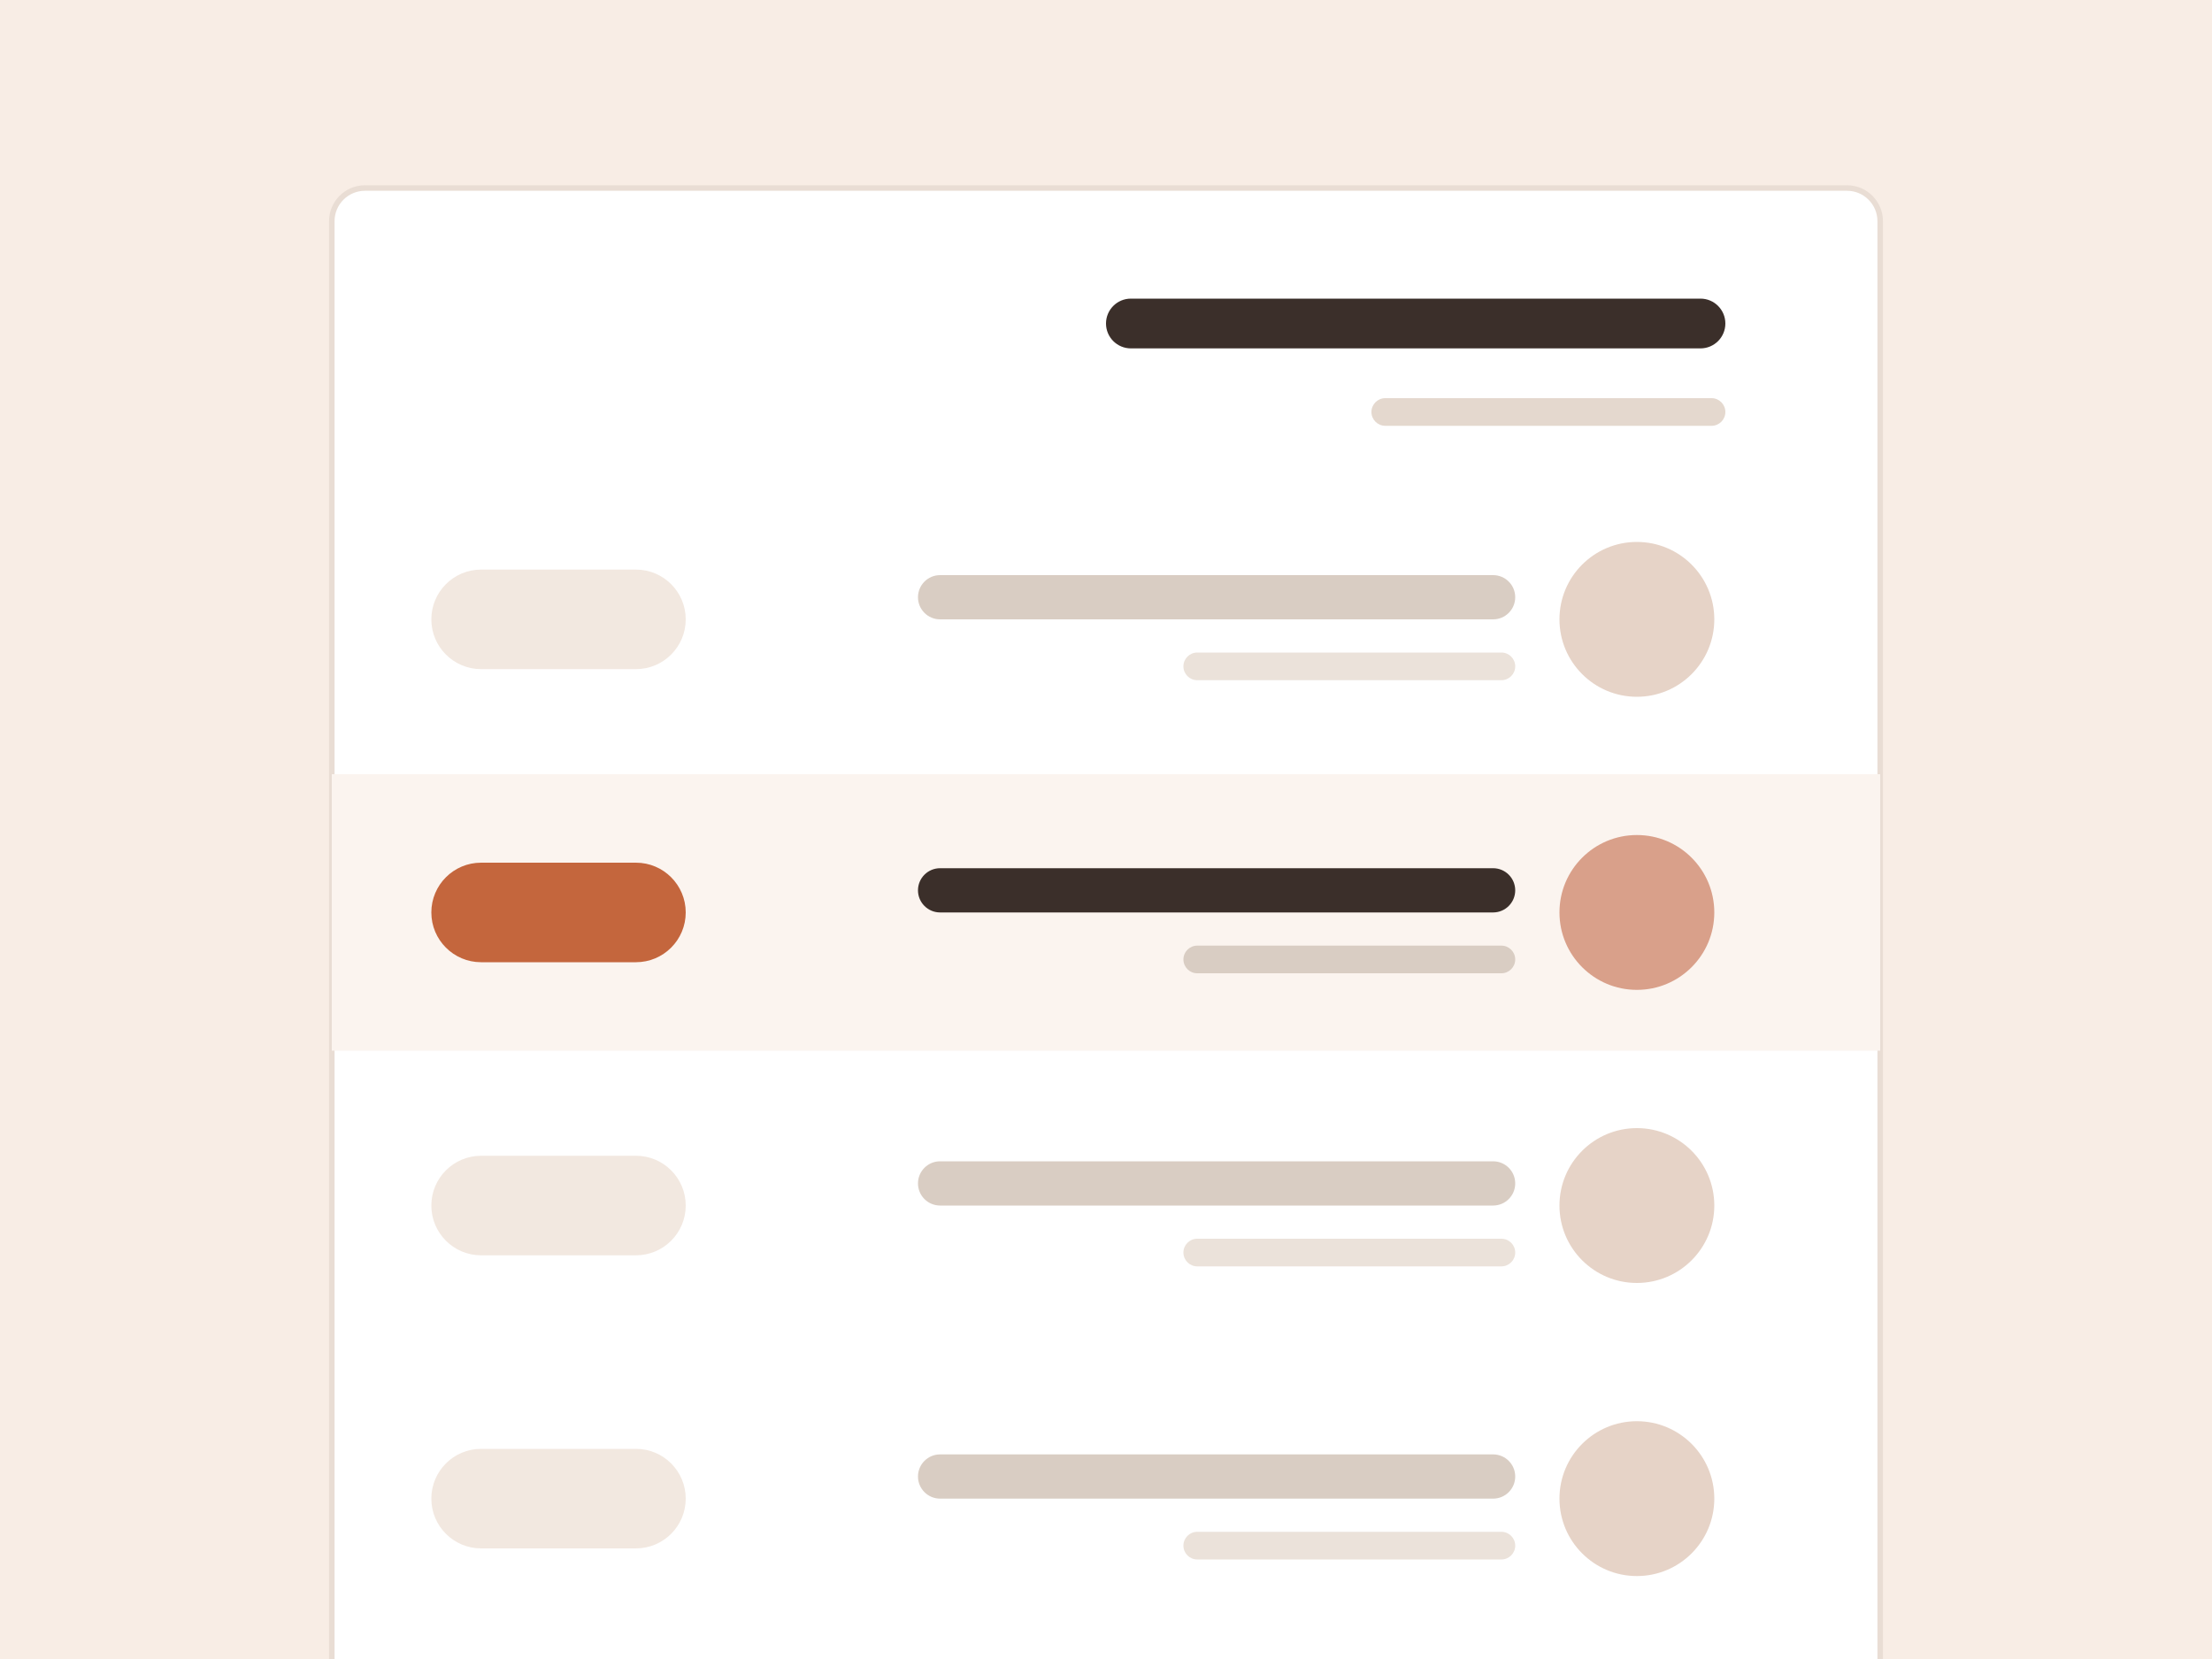
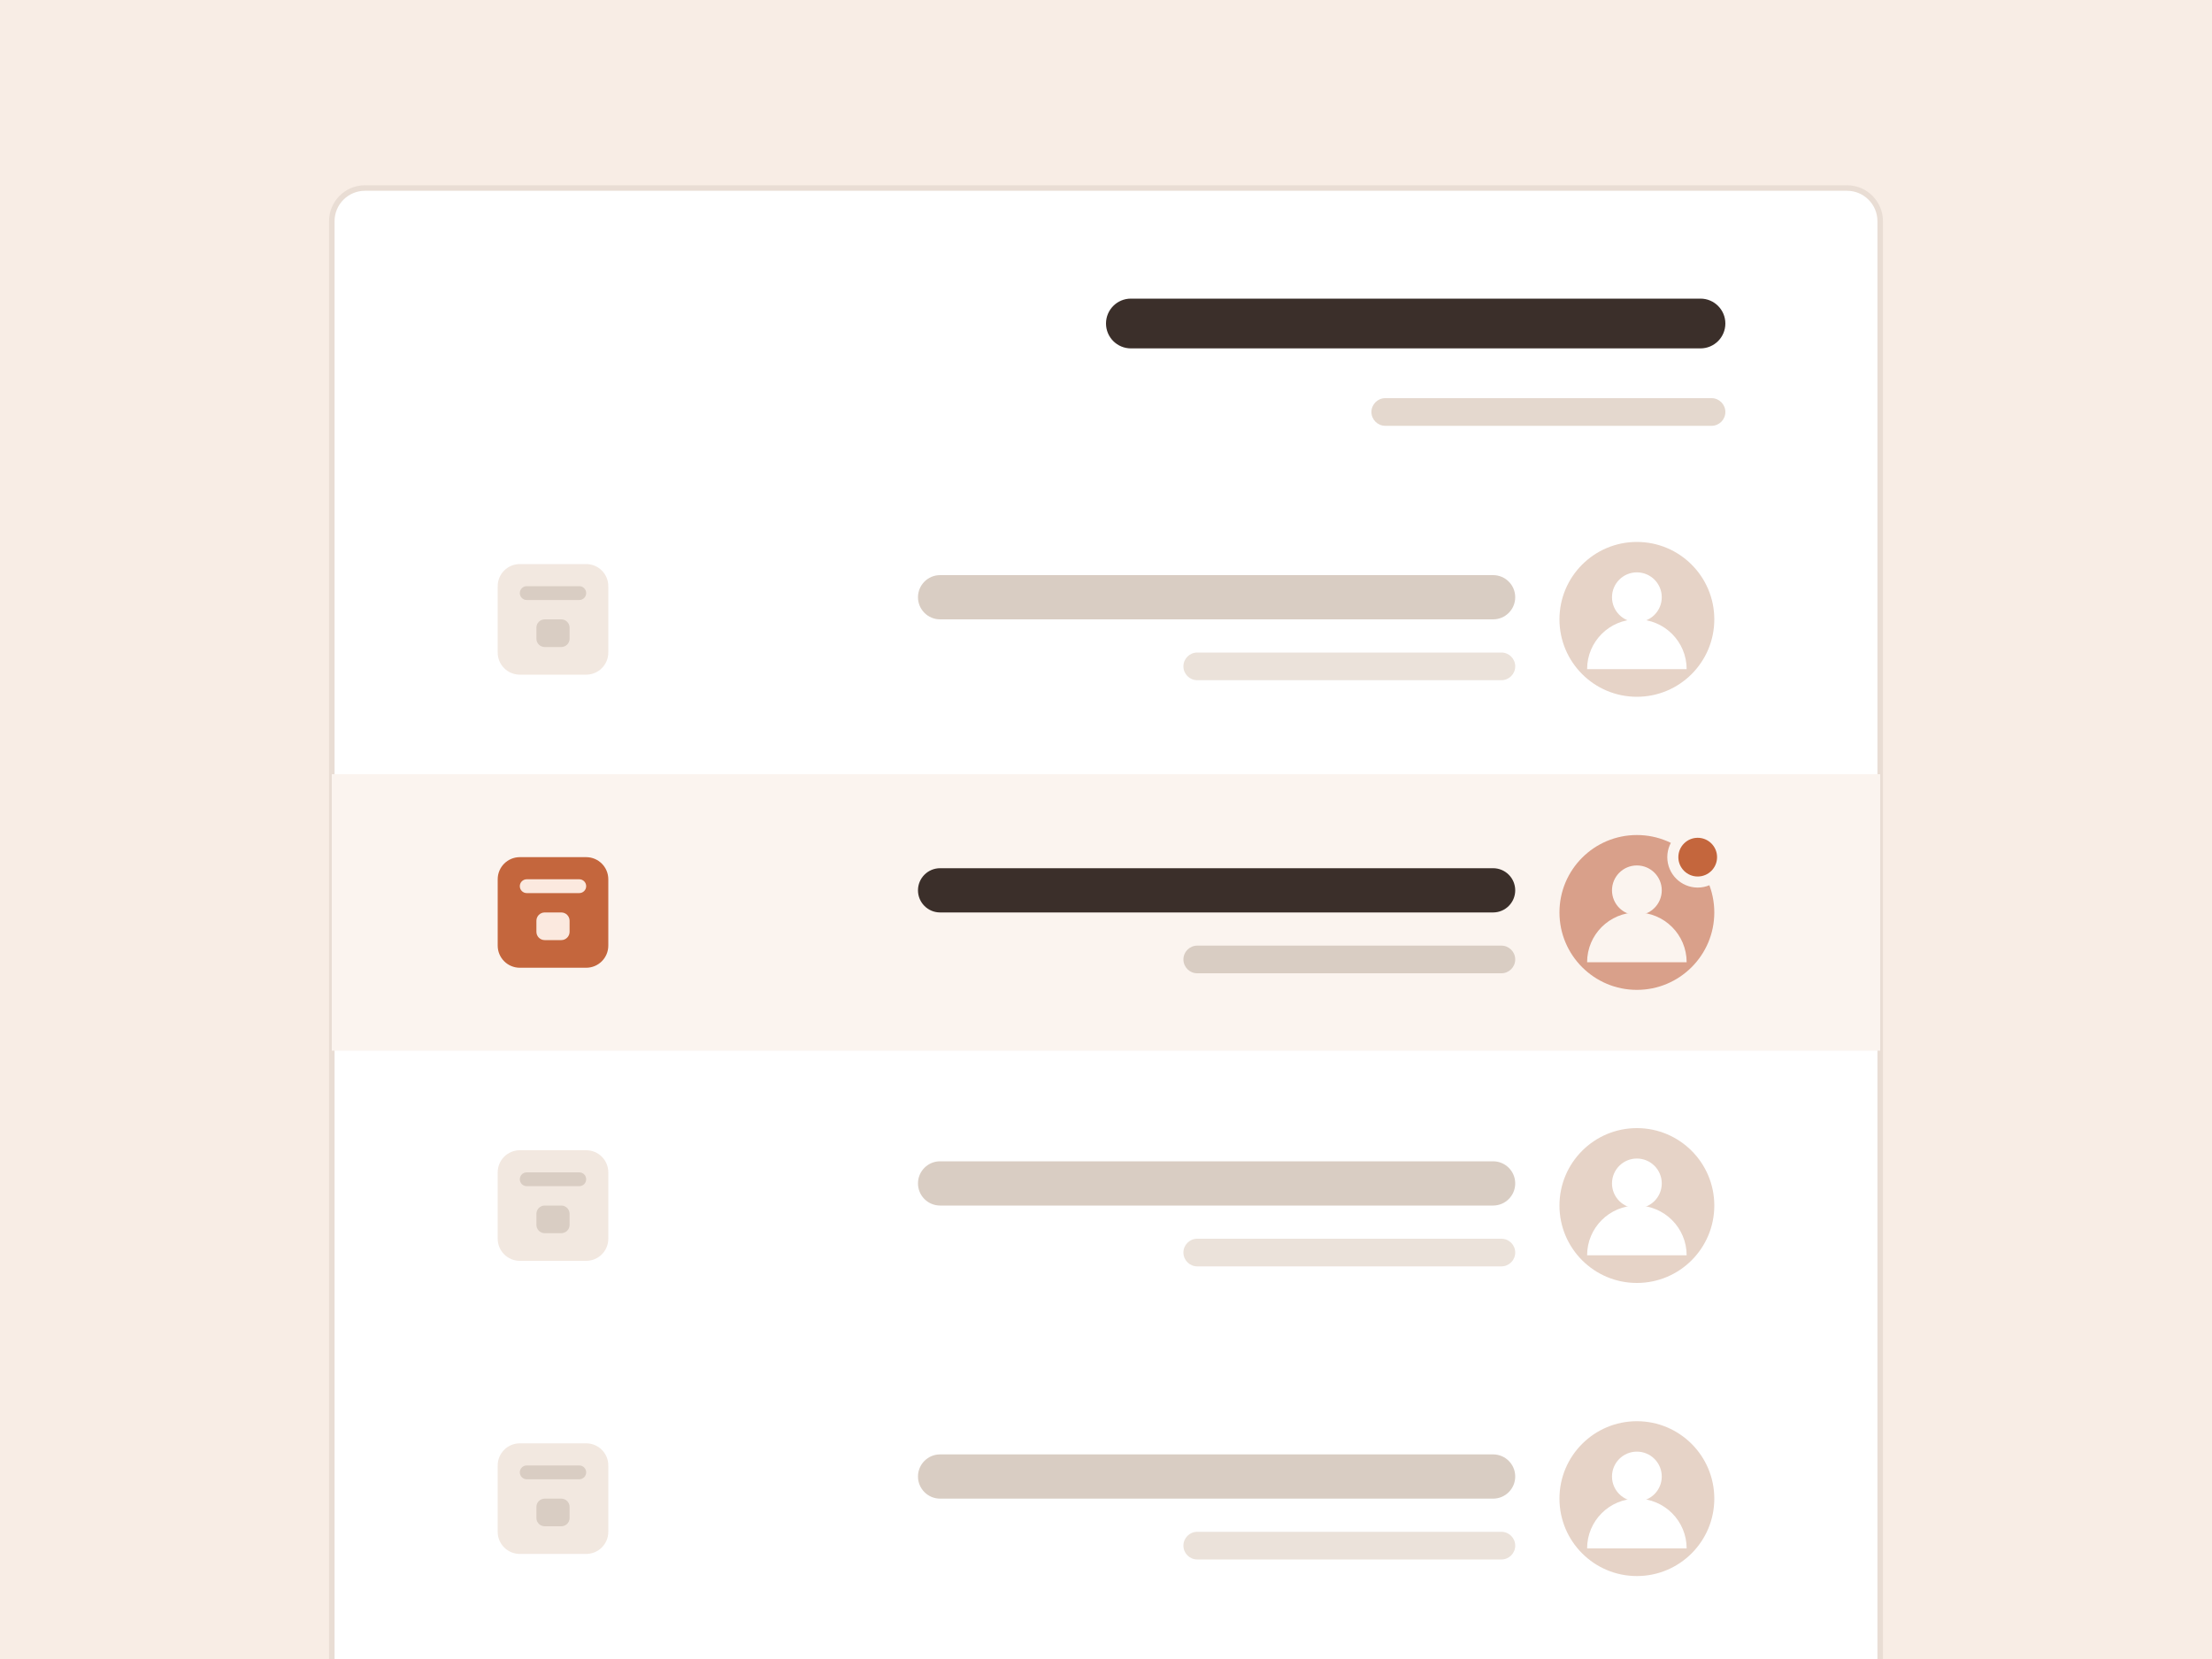
<svg xmlns="http://www.w3.org/2000/svg" viewBox="0 0 400 300" preserveAspectRatio="xMidYMid slice" class="pv pv-rem" aria-hidden="true" focusable="false">
  <rect width="400" height="300" fill="#f8ede5" />
  <rect x="60" y="34" width="280" height="300" rx="6" fill="#ffffff" stroke="#e9ddd4" />
  <rect x="200" y="54" width="112" height="9" rx="4.5" fill="#3b2f2a" />
  <rect x="248" y="72" width="64" height="5" rx="2.5" fill="#e4d8ce" />
  <g>
    <circle cx="296" cy="112" r="14" fill="#e6d3c7" />
+     <circle cx="296" cy="108" r="4.5" fill="#ffffff" />
+     <path d="M287 121a9 9 0 0 1 18 0z" fill="#ffffff" />
    <rect x="166" y="104" width="108" height="8" rx="4" fill="#d9cdc3" />
    <rect x="214" y="118" width="60" height="5" rx="2.5" fill="#ebe2da" />
-     <rect x="78" y="103" width="46" height="18" rx="9" fill="#f2e8e0" />
+     <rect x="90" y="102" width="20" height="20" rx="4" fill="#f2e8e0" />
+     <rect x="94" y="106" width="12" height="2.5" rx="1.25" fill="#d9cdc3" />
+     <rect x="97" y="112" width="6" height="5" rx="1.5" fill="#d9cdc3" />
  </g>
  <rect x="60" y="140" width="280" height="50" fill="#fbf4ef" />
  <g class="pv-rem-row-hi">
-     <circle class="pv-rem-avatar-hi" cx="296" cy="165" r="14" fill="#d9a08a" />
+     <g class="pv-rem-avatar-hi">
+       <circle cx="296" cy="165" r="14" fill="#d9a08a" />
+       <circle cx="296" cy="161" r="4.5" fill="#fbf4ef" />
+       <path d="M287 174a9 9 0 0 1 18 0z" fill="#fbf4ef" />
+       <circle class="pv-rem-dot" cx="307" cy="155" r="4.5" fill="#c4663d" stroke="#fbf4ef" stroke-width="2" />
+     </g>
    <rect x="166" y="157" width="108" height="8" rx="4" fill="#3b2f2a" />
    <rect x="214" y="171" width="60" height="5" rx="2.5" fill="#d9cdc3" />
-     <rect class="pv-rem-chip-hi" x="78" y="156" width="46" height="18" rx="9" fill="#c4663d" />
+     <g class="pv-rem-chip-hi">
+       <rect x="90" y="155" width="20" height="20" rx="4" fill="#c4663d" />
+       <rect x="94" y="159" width="12" height="2.5" rx="1.25" fill="#fbe9df" />
+       <rect x="97" y="165" width="6" height="5" rx="1.5" fill="#fbe9df" />
+     </g>
  </g>
  <g>
    <circle cx="296" cy="218" r="14" fill="#e6d3c7" />
+     <circle cx="296" cy="214" r="4.5" fill="#ffffff" />
+     <path d="M287 227a9 9 0 0 1 18 0z" fill="#ffffff" />
    <rect x="166" y="210" width="108" height="8" rx="4" fill="#d9cdc3" />
    <rect x="214" y="224" width="60" height="5" rx="2.5" fill="#ebe2da" />
-     <rect x="78" y="209" width="46" height="18" rx="9" fill="#f2e8e0" />
+     <rect x="90" y="208" width="20" height="20" rx="4" fill="#f2e8e0" />
+     <rect x="94" y="212" width="12" height="2.5" rx="1.25" fill="#d9cdc3" />
+     <rect x="97" y="218" width="6" height="5" rx="1.5" fill="#d9cdc3" />
  </g>
  <g>
    <circle cx="296" cy="271" r="14" fill="#e6d3c7" />
+     <circle cx="296" cy="267" r="4.5" fill="#ffffff" />
+     <path d="M287 280a9 9 0 0 1 18 0z" fill="#ffffff" />
    <rect x="166" y="263" width="108" height="8" rx="4" fill="#d9cdc3" />
    <rect x="214" y="277" width="60" height="5" rx="2.5" fill="#ebe2da" />
-     <rect x="78" y="262" width="46" height="18" rx="9" fill="#f2e8e0" />
+     <rect x="90" y="261" width="20" height="20" rx="4" fill="#f2e8e0" />
+     <rect x="94" y="265" width="12" height="2.5" rx="1.25" fill="#d9cdc3" />
+     <rect x="97" y="271" width="6" height="5" rx="1.5" fill="#d9cdc3" />
  </g>
</svg>
